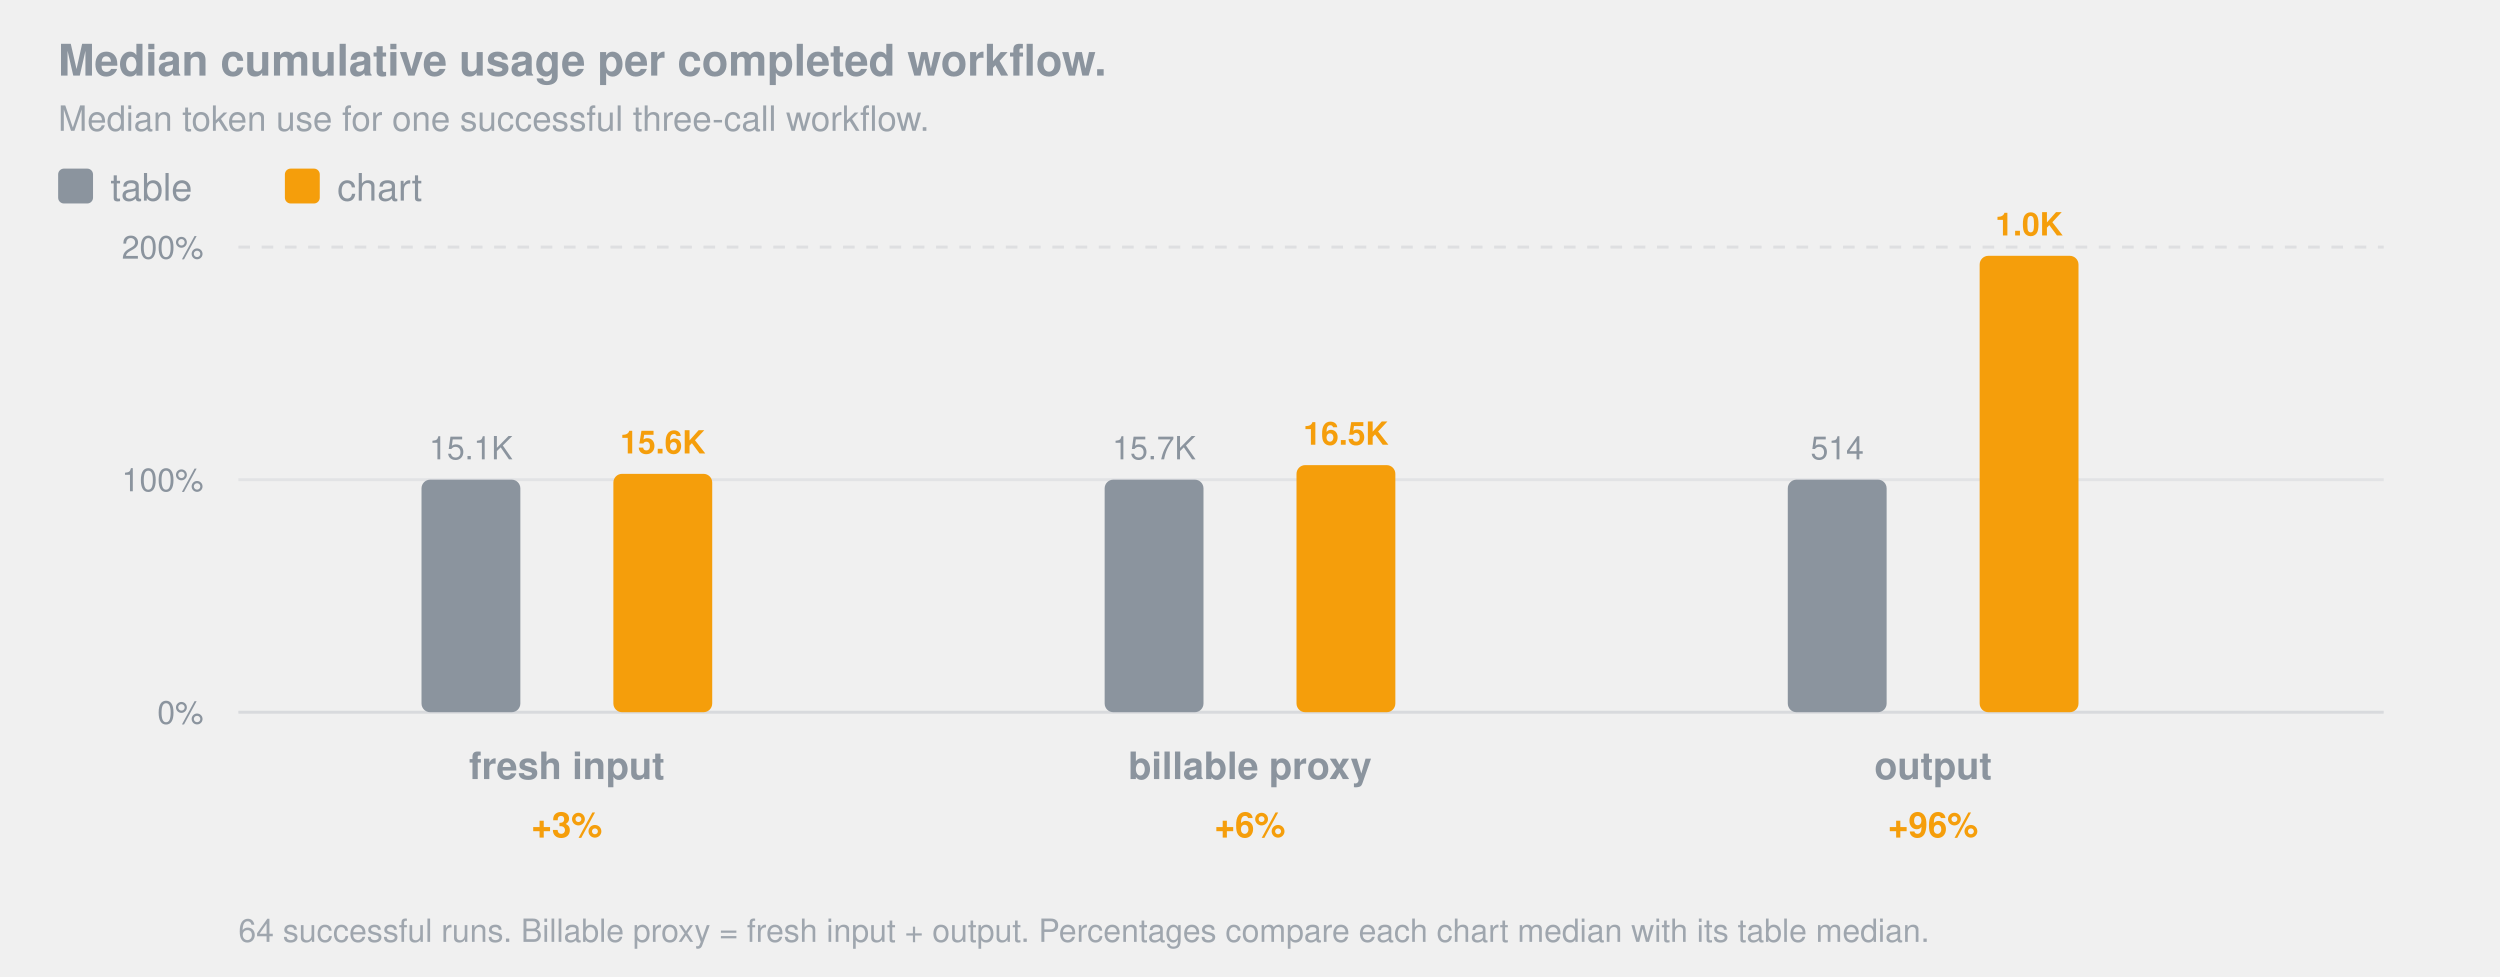
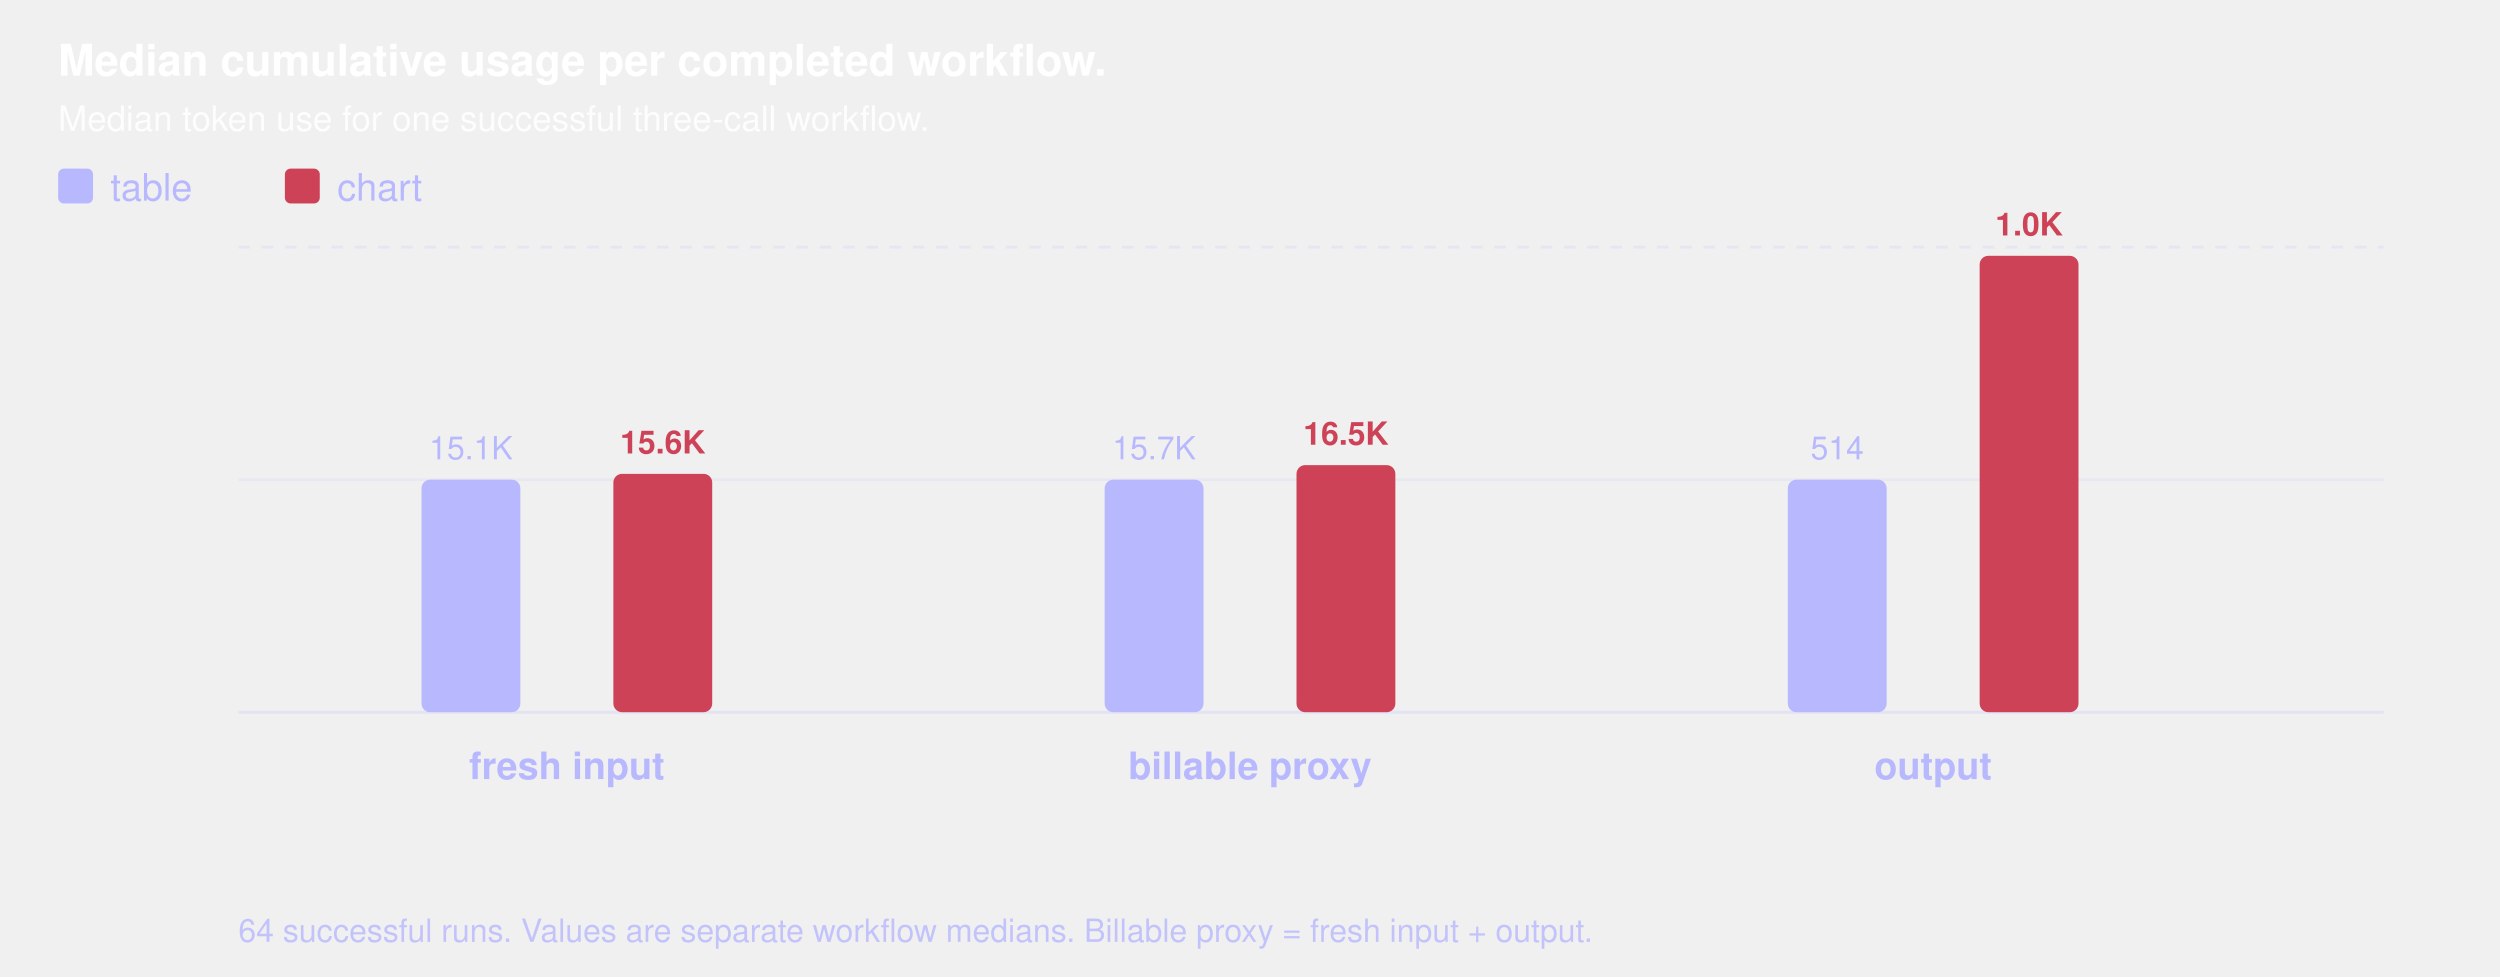
<svg xmlns="http://www.w3.org/2000/svg" viewBox="0 0 860 336" font-family="-apple-system, 'Segoe UI', Helvetica, Arial, sans-serif" role="img" aria-labelledby="title desc">
-   <text x="20" y="26" font-size="15" font-weight="600" fill="#8b949e">Median cumulative usage per completed workflow.</text>
-   <text x="20" y="45" font-size="12" fill="#8b949e" opacity="0.85">Median token use for one successful three-call workflow.</text>
-   <rect x="20" y="58" width="12" height="12" rx="2" fill="#8b949e" />
-   <text x="38" y="69" font-size="13" fill="#8b949e">table</text>
-   <rect x="98" y="58" width="12" height="12" rx="2" fill="#f59e0b" />
-   <text x="116" y="69" font-size="13" fill="#8b949e">chart</text>
-   <line x1="82" y1="85" x2="820" y2="85" stroke="#8b949e" stroke-opacity="0.18" stroke-dasharray="4 4" />
-   <text x="70" y="89" font-size="11" fill="#8b949e" text-anchor="end">200%</text>
-   <line x1="82" y1="165" x2="820" y2="165" stroke="#8b949e" stroke-opacity="0.14" />
-   <text x="70" y="169" font-size="11" fill="#8b949e" text-anchor="end">100%</text>
-   <line x1="82" y1="245" x2="820" y2="245" stroke="#8b949e" stroke-opacity="0.24" />
-   <text x="70" y="249" font-size="11" fill="#8b949e" text-anchor="end">0%</text>
+   <text x="20" y="26" font-size="15" font-weight="600" fill="#ffffff">Median cumulative usage per completed workflow.</text>
+   <text x="20" y="45" font-size="12" fill="#ffffff" opacity="0.85">Median token use for one successful three-call workflow.</text>
+   <rect x="20" y="58" width="12" height="12" rx="2" fill="#b8b8ff" />
+   <text x="38" y="69" font-size="13" fill="#b8b8ff">table</text>
+   <rect x="98" y="58" width="12" height="12" rx="2" fill="#ce4257" />
+   <text x="116" y="69" font-size="13" fill="#b8b8ff">chart</text>
+   <line x1="82" y1="85" x2="820" y2="85" stroke="#b8b8ff" stroke-opacity="0.18" stroke-dasharray="4 4" />
+   <line x1="82" y1="165" x2="820" y2="165" stroke="#b8b8ff" stroke-opacity="0.14" />
+   <line x1="82" y1="245" x2="820" y2="245" stroke="#b8b8ff" stroke-opacity="0.24" />
  <g>
-     <text x="195" y="268" font-size="13" font-weight="600" fill="#8b949e" text-anchor="middle">fresh input</text>
-     <rect x="145" y="165" width="34" height="80" rx="3" fill="#8b949e" />
-     <rect x="211" y="163" width="34" height="82" rx="3" fill="#f59e0b" />
-     <text x="162" y="158" font-size="11" fill="#8b949e" text-anchor="middle">15.1K</text>
-     <text x="228" y="156" font-size="11" fill="#f59e0b" font-weight="600" text-anchor="middle">15.6K</text>
-     <text x="195" y="288" font-size="12" font-weight="700" fill="#f59e0b" text-anchor="middle">+3%</text>
+     <text x="195" y="268" font-size="13" font-weight="600" fill="#b8b8ff" text-anchor="middle">fresh input</text>
+     <rect x="145" y="165" width="34" height="80" rx="3" fill="#b8b8ff" />
+     <rect x="211" y="163" width="34" height="82" rx="3" fill="#ce4257" />
+     <text x="162" y="158" font-size="11" fill="#b8b8ff" text-anchor="middle">15.1K</text>
+     <text x="228" y="156" font-size="11" fill="#ce4257" font-weight="600" text-anchor="middle">15.6K</text>
  </g>
  <g>
-     <text x="430" y="268" font-size="13" font-weight="600" fill="#8b949e" text-anchor="middle">billable proxy</text>
-     <rect x="380" y="165" width="34" height="80" rx="3" fill="#8b949e" />
-     <rect x="446" y="160" width="34" height="85" rx="3" fill="#f59e0b" />
-     <text x="397" y="158" font-size="11" fill="#8b949e" text-anchor="middle">15.7K</text>
-     <text x="463" y="153" font-size="11" fill="#f59e0b" font-weight="600" text-anchor="middle">16.5K</text>
-     <text x="430" y="288" font-size="12" font-weight="700" fill="#f59e0b" text-anchor="middle">+6%</text>
+     <text x="430" y="268" font-size="13" font-weight="600" fill="#b8b8ff" text-anchor="middle">billable proxy</text>
+     <rect x="380" y="165" width="34" height="80" rx="3" fill="#b8b8ff" />
+     <rect x="446" y="160" width="34" height="85" rx="3" fill="#ce4257" />
+     <text x="397" y="158" font-size="11" fill="#b8b8ff" text-anchor="middle">15.7K</text>
+     <text x="463" y="153" font-size="11" fill="#ce4257" font-weight="600" text-anchor="middle">16.5K</text>
  </g>
  <g>
-     <text x="665" y="268" font-size="13" font-weight="600" fill="#8b949e" text-anchor="middle">output</text>
-     <rect x="615" y="165" width="34" height="80" rx="3" fill="#8b949e" />
-     <rect x="681" y="88" width="34" height="157" rx="3" fill="#f59e0b" />
-     <text x="632" y="158" font-size="11" fill="#8b949e" text-anchor="middle">514</text>
-     <text x="698" y="81" font-size="11" fill="#f59e0b" font-weight="600" text-anchor="middle">1.0K</text>
-     <text x="665" y="288" font-size="12" font-weight="700" fill="#f59e0b" text-anchor="middle">+96%</text>
+     <text x="665" y="268" font-size="13" font-weight="600" fill="#b8b8ff" text-anchor="middle">output</text>
+     <rect x="615" y="165" width="34" height="80" rx="3" fill="#b8b8ff" />
+     <rect x="681" y="88" width="34" height="157" rx="3" fill="#ce4257" />
+     <text x="632" y="158" font-size="11" fill="#b8b8ff" text-anchor="middle">514</text>
+     <text x="698" y="81" font-size="11" fill="#ce4257" font-weight="600" text-anchor="middle">1.0K</text>
  </g>
-   <text x="82" y="324" font-size="11" fill="#8b949e" opacity="0.8">64 successful runs. Billable proxy = fresh input + output. Percentages compare each chart median with its table median.</text>
+   <text x="82" y="324" font-size="11" fill="#b8b8ff" opacity="0.8">64 successful runs. Values are separate workflow medians. Billable proxy = fresh input + output.</text>
</svg>
